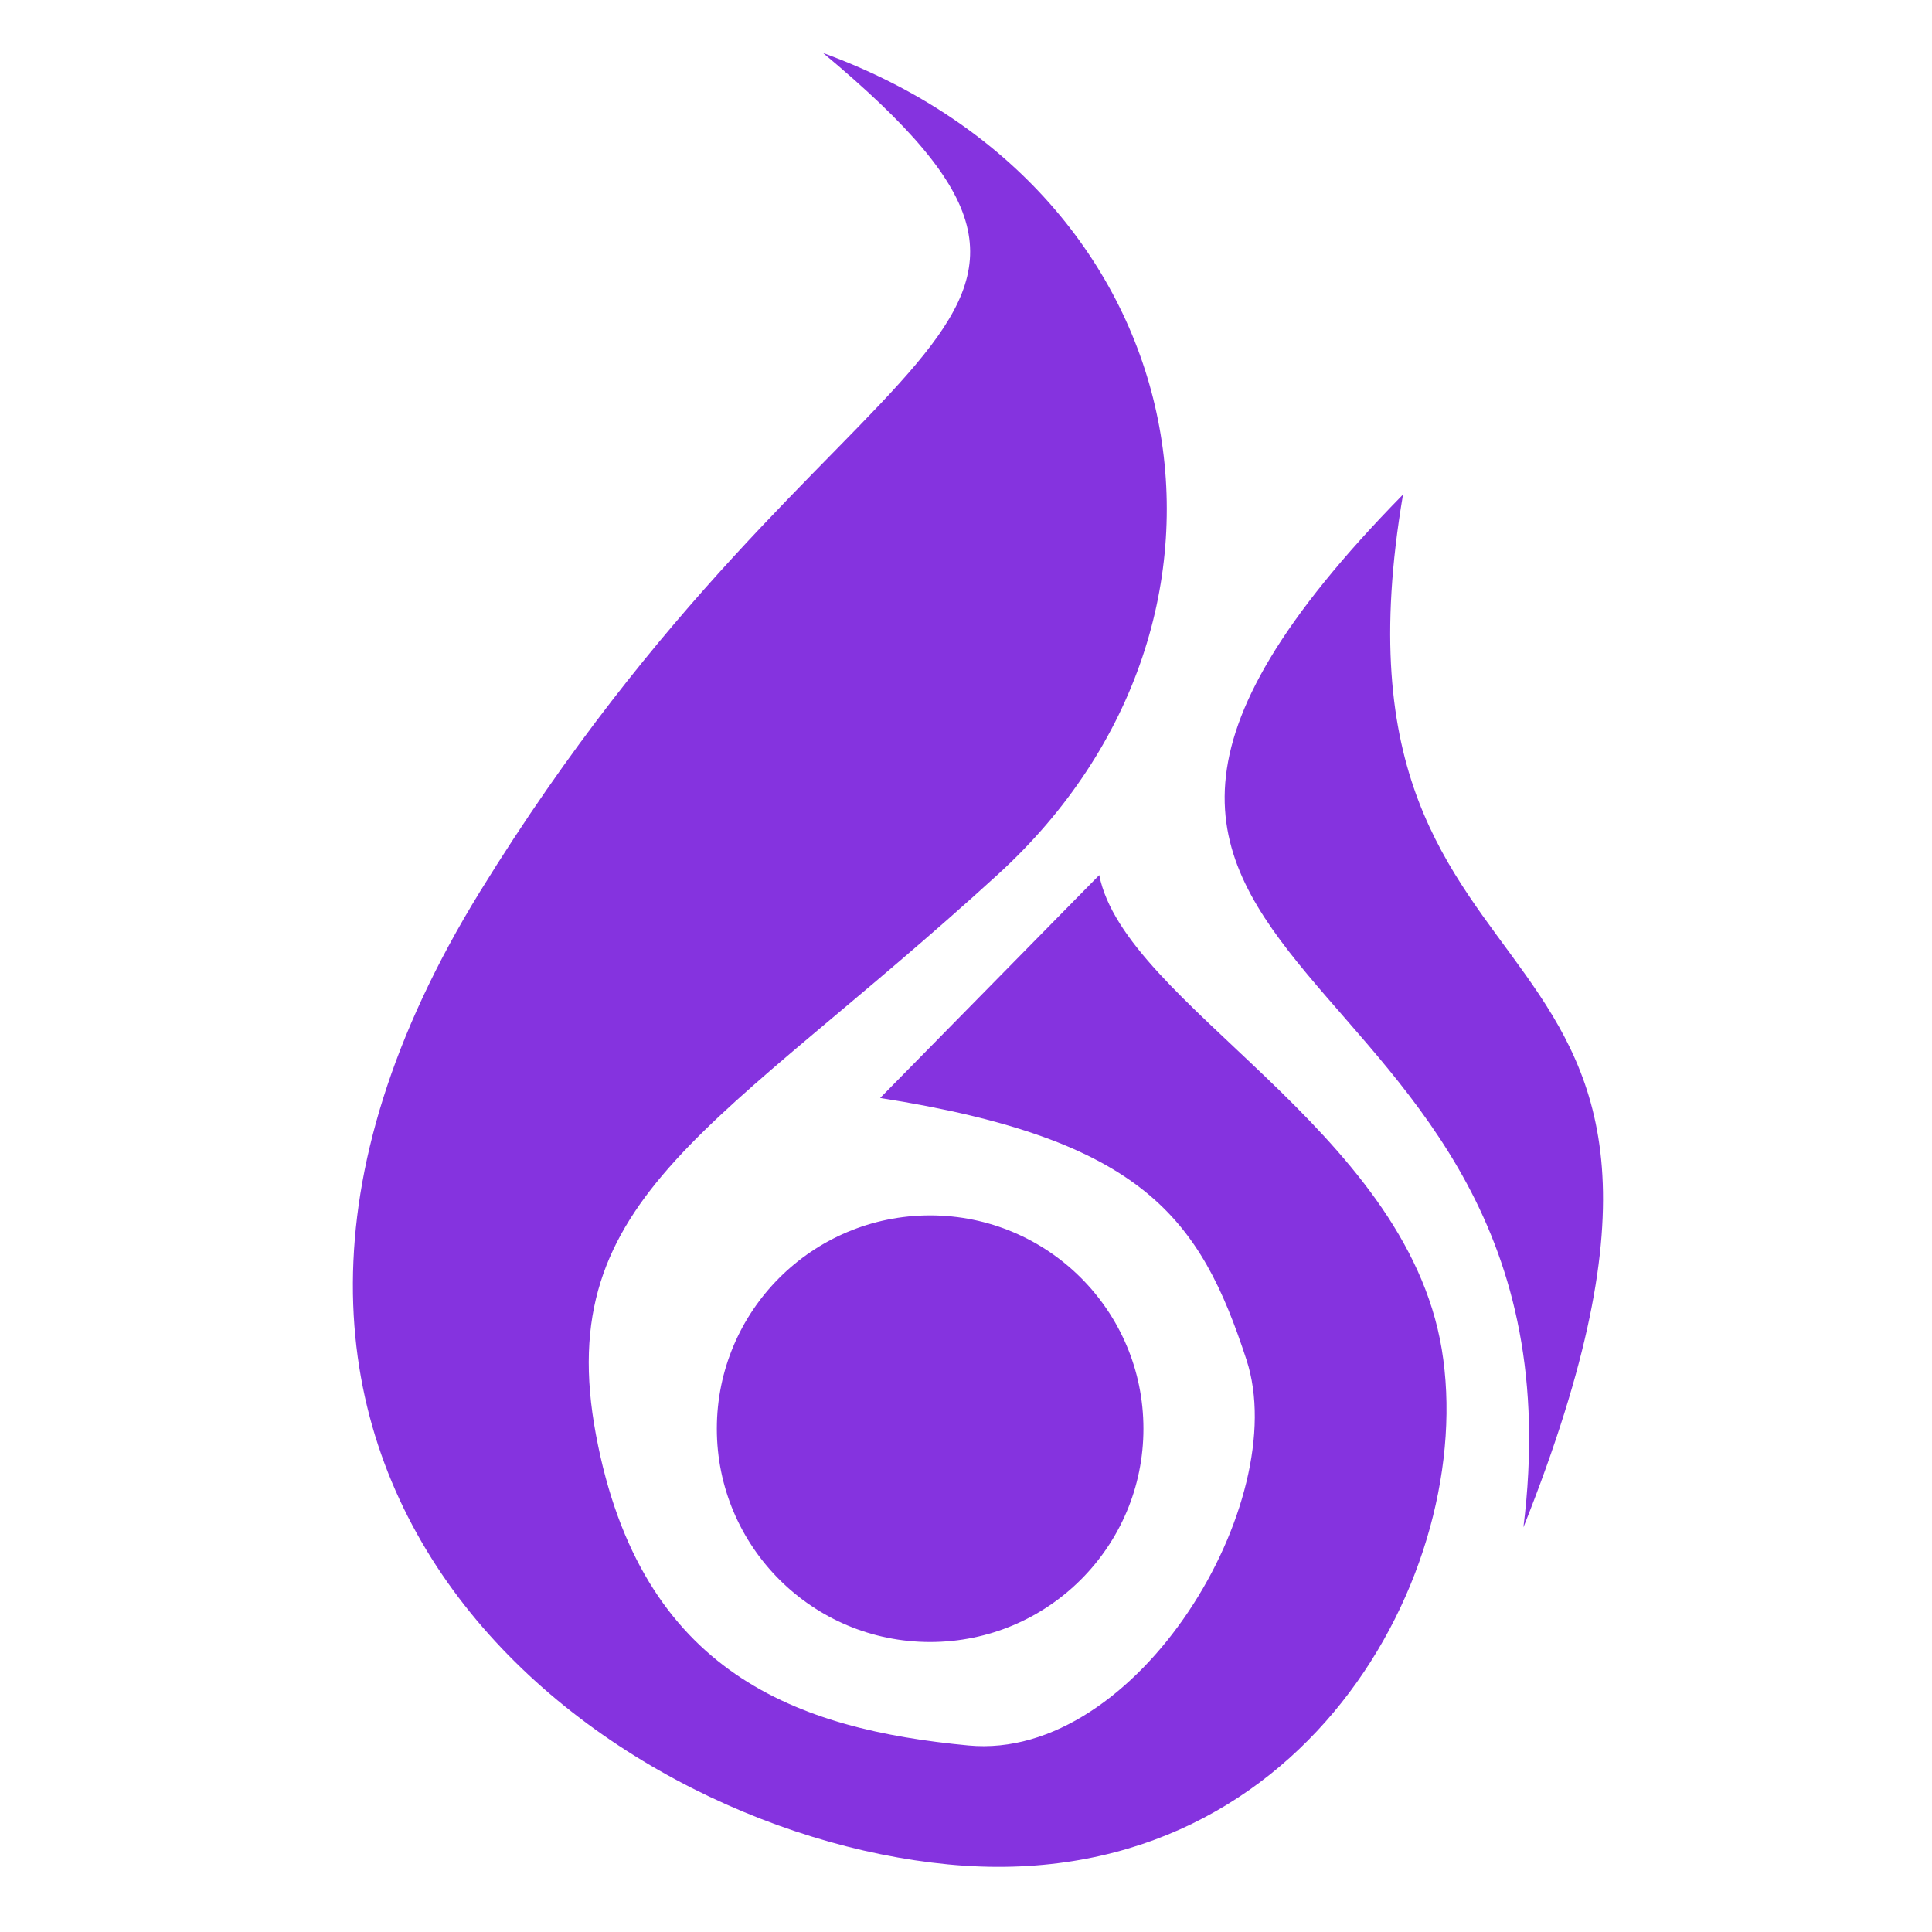
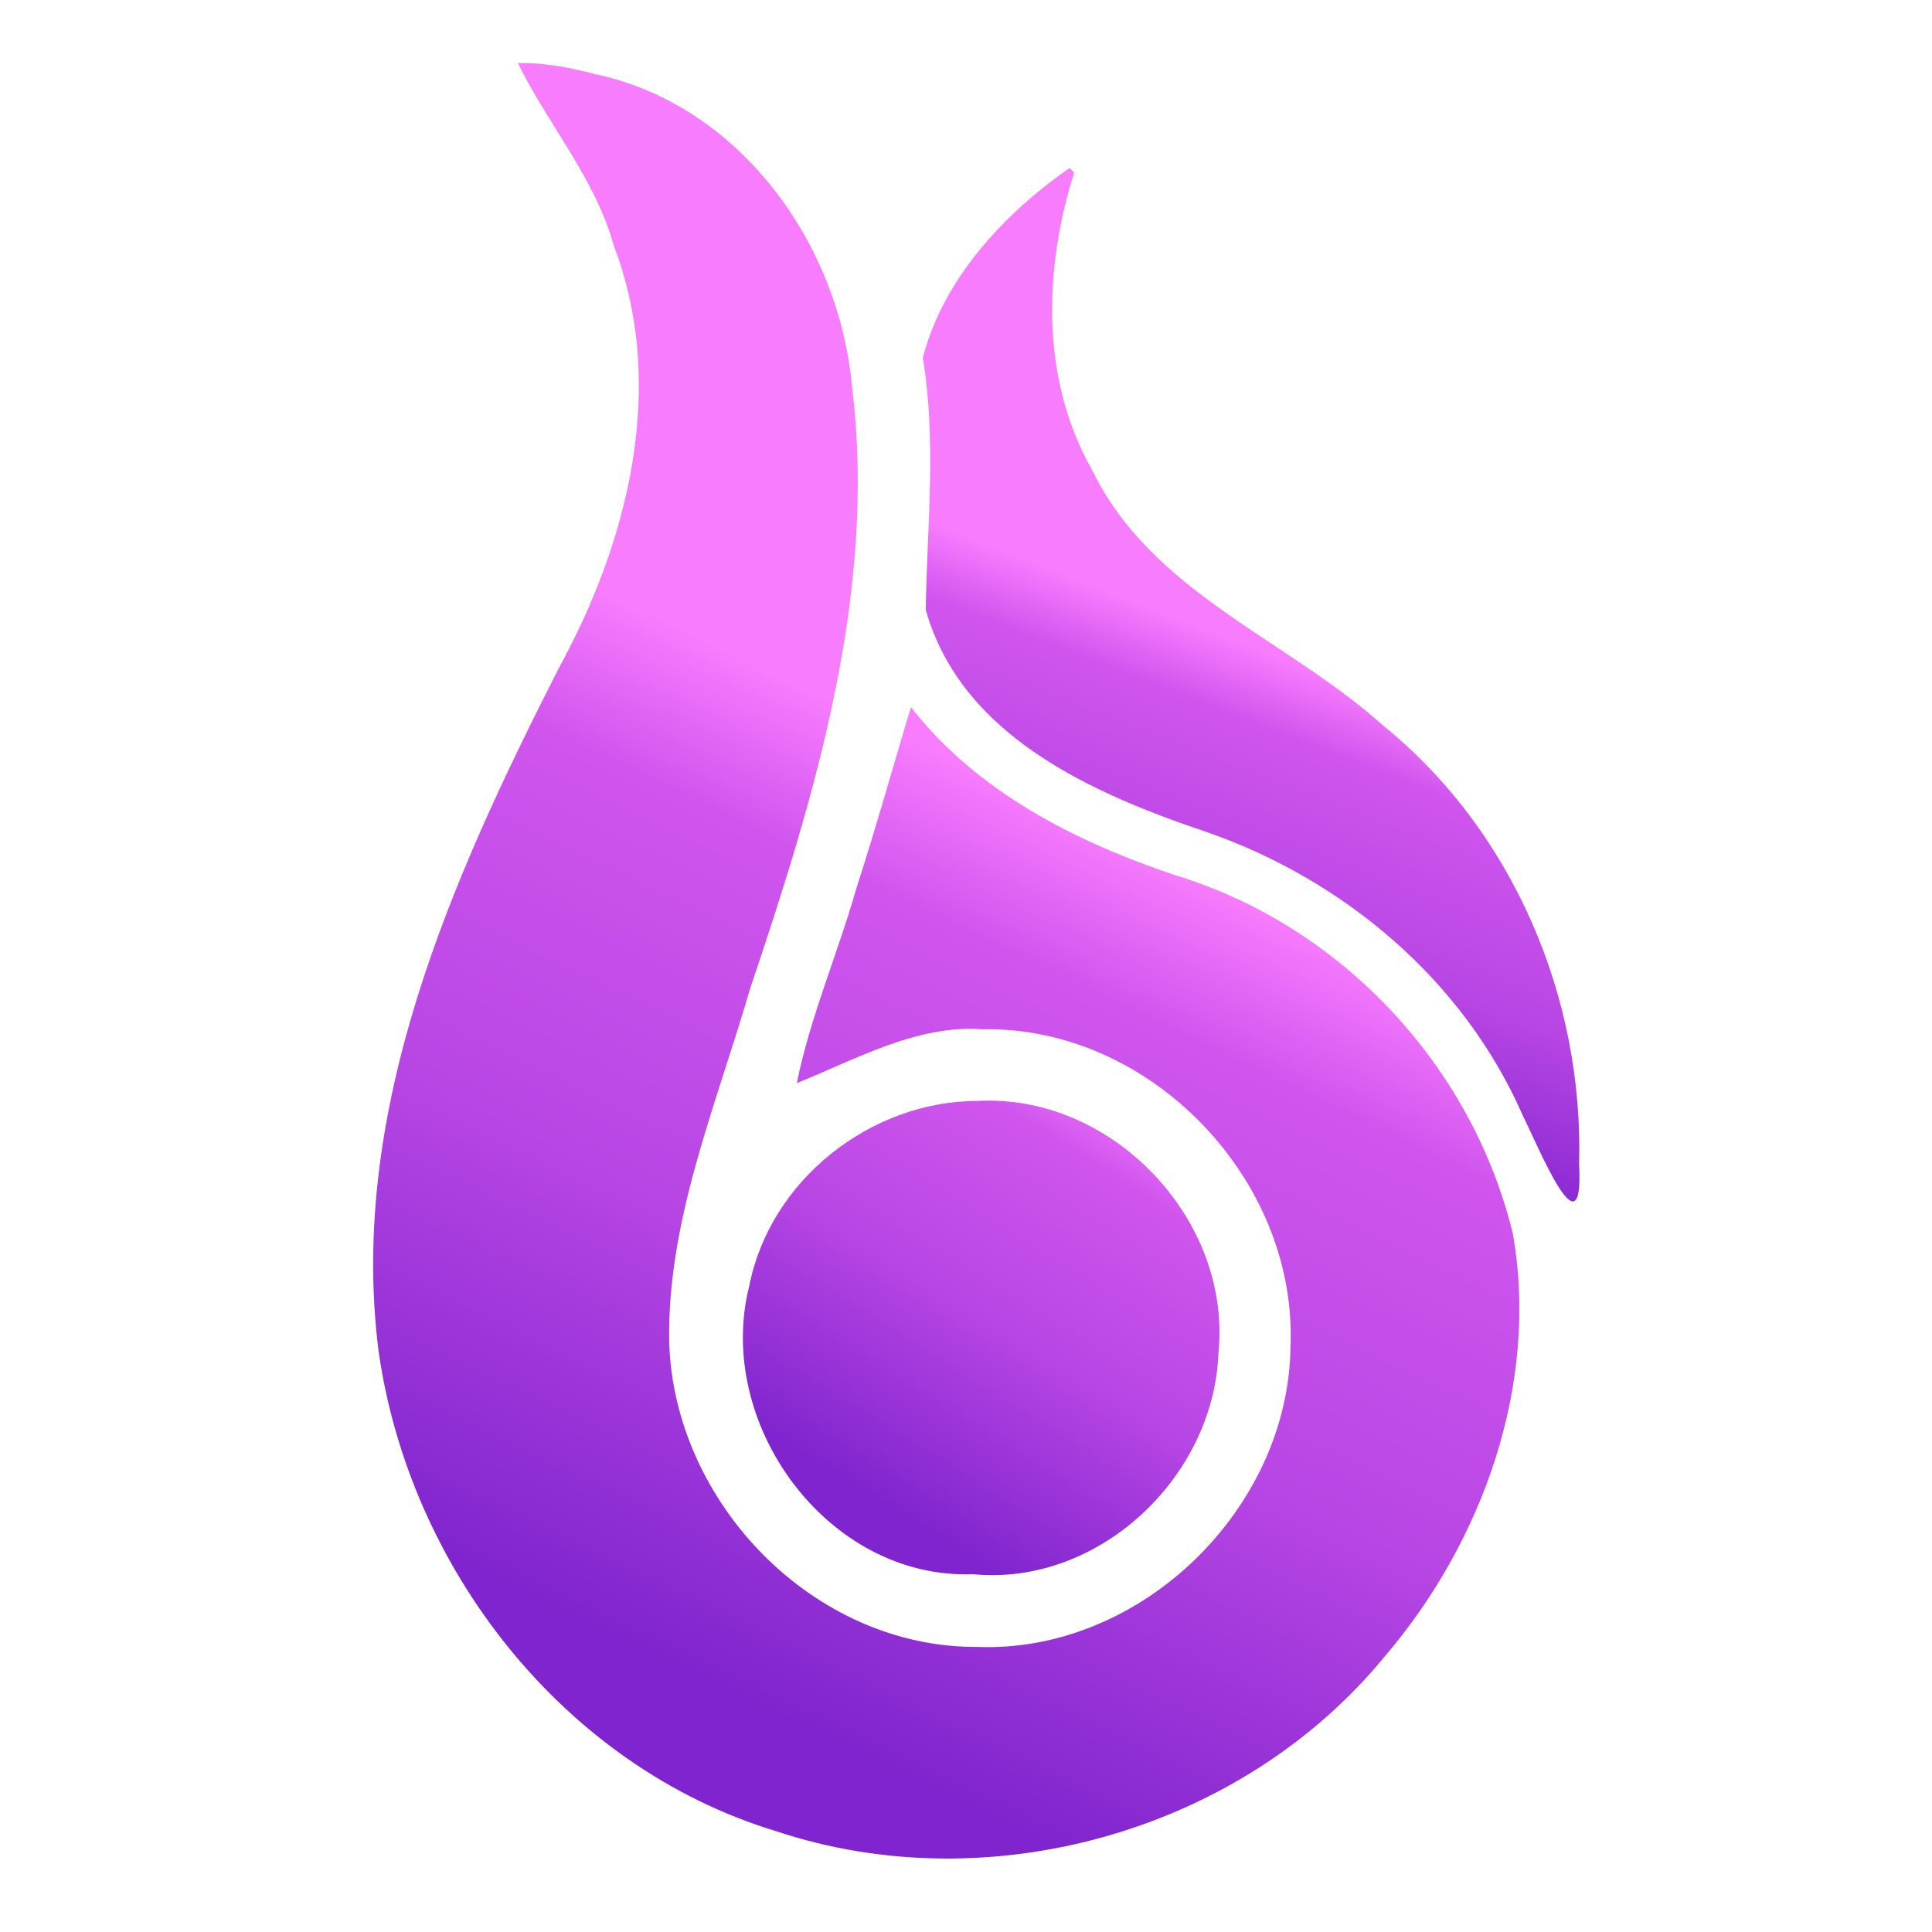
- <svg xmlns="http://www.w3.org/2000/svg" width="1024" height="1024">
-   <path fill="#8533df" d="M 436.224,28.073 C 637.616,101.496 677.269,327.953 529.049,463.341 380.829,598.729 292.116,633.45 315.882,760.526 339.648,887.602 423.439,916.622 513.259,925.133 603.079,933.644 685.217,795.751 660.663,720.725 636.109,645.699 606.212,603.892 466.486,581.945 L 582.62,463.825 C 596.194,532.349 744.702,597.894 764.155,715.089 783.608,832.284 690.452,1006.189 502.631,988.18 314.811,970.171 65.373,779.44 254.427,472.546 443.482,165.651 621.053,182.163 436.224,28.073 Z M 743.625,262.114 C 692.999,560.242 946.51,460.741 807.442,809.517 846.847,492.452 483.551,527.059 743.625,262.114 Z M 492.991,644.183 A 113.056,113.056 0 0 1 606.046,757.238 113.056,113.056 0 0 1 492.991,870.298 113.056,113.056 0 0 1 379.936,757.238 113.056,113.056 0 0 1 492.991,644.183 Z" />
+ <svg xmlns="http://www.w3.org/2000/svg" xmlns:xlink="http://www.w3.org/1999/xlink" width="1024" height="1024" version="1.1" id="svg1">
+   <defs id="defs1">
+     <linearGradient xlink:href="#a" id="e" x1="496.519" x2="635.831" y1="813.477" y2="589.778" gradientUnits="userSpaceOnUse" gradientTransform="matrix(1.036643,0,0,1.036643,-20.05111,-14.04318)" />
+     <linearGradient id="a">
+       <stop offset=".045" stop-color="#7f24ce" id="stop9" />
+       <stop offset=".468" stop-color="#b846e4" id="stop10" />
+       <stop offset=".825" stop-color="#d055ee" id="stop11" />
+       <stop offset="1" stop-color="#f87cfe" id="stop12" />
+     </linearGradient>
+     <linearGradient xlink:href="#b" id="f" x1="269.585" x2="488.27" y1="847.204" y2="393.079" gradientUnits="userSpaceOnUse" gradientTransform="matrix(1.036643,0,0,1.036643,-20.05111,-14.04318)" />
+     <linearGradient id="b">
+       <stop offset=".045" stop-color="#7f24ce" id="stop5" />
+       <stop offset=".478" stop-color="#b846e4" id="stop6" />
+       <stop offset=".848" stop-color="#d055ee" id="stop7" />
+       <stop offset="1" stop-color="#f87cfe" id="stop8" />
+     </linearGradient>
+     <linearGradient xlink:href="#c" id="g" x1="635.831" x2="721.822" y1="589.778" y2="368.408" gradientUnits="userSpaceOnUse" gradientTransform="matrix(1.036643,0,0,1.036643,-20.05111,-14.04318)" />
+     <linearGradient id="c">
+       <stop offset=".045" stop-color="#7f24ce" id="stop1" />
+       <stop offset=".468" stop-color="#b846e4" id="stop2" />
+       <stop offset=".848" stop-color="#d055ee" id="stop3" />
+       <stop offset="1" stop-color="#f87cfe" id="stop4" />
+     </linearGradient>
+   </defs>
+   <path fill="url(#e)" d="m 518.183,583.521 c 71.236,-3.919 134.892,62.845 127.594,133.825 -2.449,65.72 -63.521,123.498 -130.075,117.019 -77.302,2.837 -137.131,-80.104 -118.549,-152.911 11.044,-56.023 64.337,-97.917 121.03,-97.932 z" paint-order="markers stroke fill" style="mix-blend-mode:normal;fill:url(#e);stroke-width:1.037" id="path12" />
+   <path fill="url(#f)" d="m 274.509,33.434 c 15.571,31.999 40.99,61.098 50.832,96.81 28.382,74.4 7.785,156.429 -29.147,223.887 -56.57,111.081 -111.472,233.566 -95.646,361.155 15.984,115.259 97.909,221.021 210.668,255.241 113.189,37.784 246.538,0.147 322.427,-92.219 C 785.714,817.603 816.039,733.505 801.77,653.579 780.062,564.712 710.81,490.756 623.224,463.99 570.152,446.257 517.831,419.74 482.845,374.82 c -8.705,28.575 -18.594,64.183 -28.977,96.078 -9.799,34.54 -24.462,68.058 -31.526,103.138 29.061,-11.428 63.159,-31.16 98.408,-28.496 88.723,-1.72 166.752,79.329 163.249,167.768 -0.716,86.364 -79.438,163.062 -166.206,159.6 C 431.356,873.299 357.274,796.792 354.688,711.435 353.503,646.662 379.83,585.319 397.584,523.958 431.954,422.089 464.908,313.931 451.62,205.264 444.856,129.43 392.522,55.908 315.814,39.374 302.335,35.901 288.491,33.163 274.509,33.434 Z" paint-order="markers stroke fill" style="mix-blend-mode:normal;fill:url(#f);stroke-width:1.037" id="path13" />
+   <path fill="url(#g)" d="m 566.899,89.054 c -34.768,24.147 -67.065,58.932 -77.784,100.602 7.375,44.246 2.214,89.437 1.546,133.607 18.925,66.768 88.077,97.217 148.314,117.537 73.442,25.34 137.134,79.098 168.376,150.997 7.289,14.204 32.349,76.206 29.6,25.154 C 839.45,528.885 801.992,440.353 733.05,384.512 682.145,338.806 610.236,314.09 578.782,248.973 551.546,201.194 553.158,142.638 569.341,91.496 l -1.221,-1.221 z" paint-order="markers stroke fill" style="mix-blend-mode:normal;fill:url(#g);stroke-width:1.037" id="path14" />
</svg>
